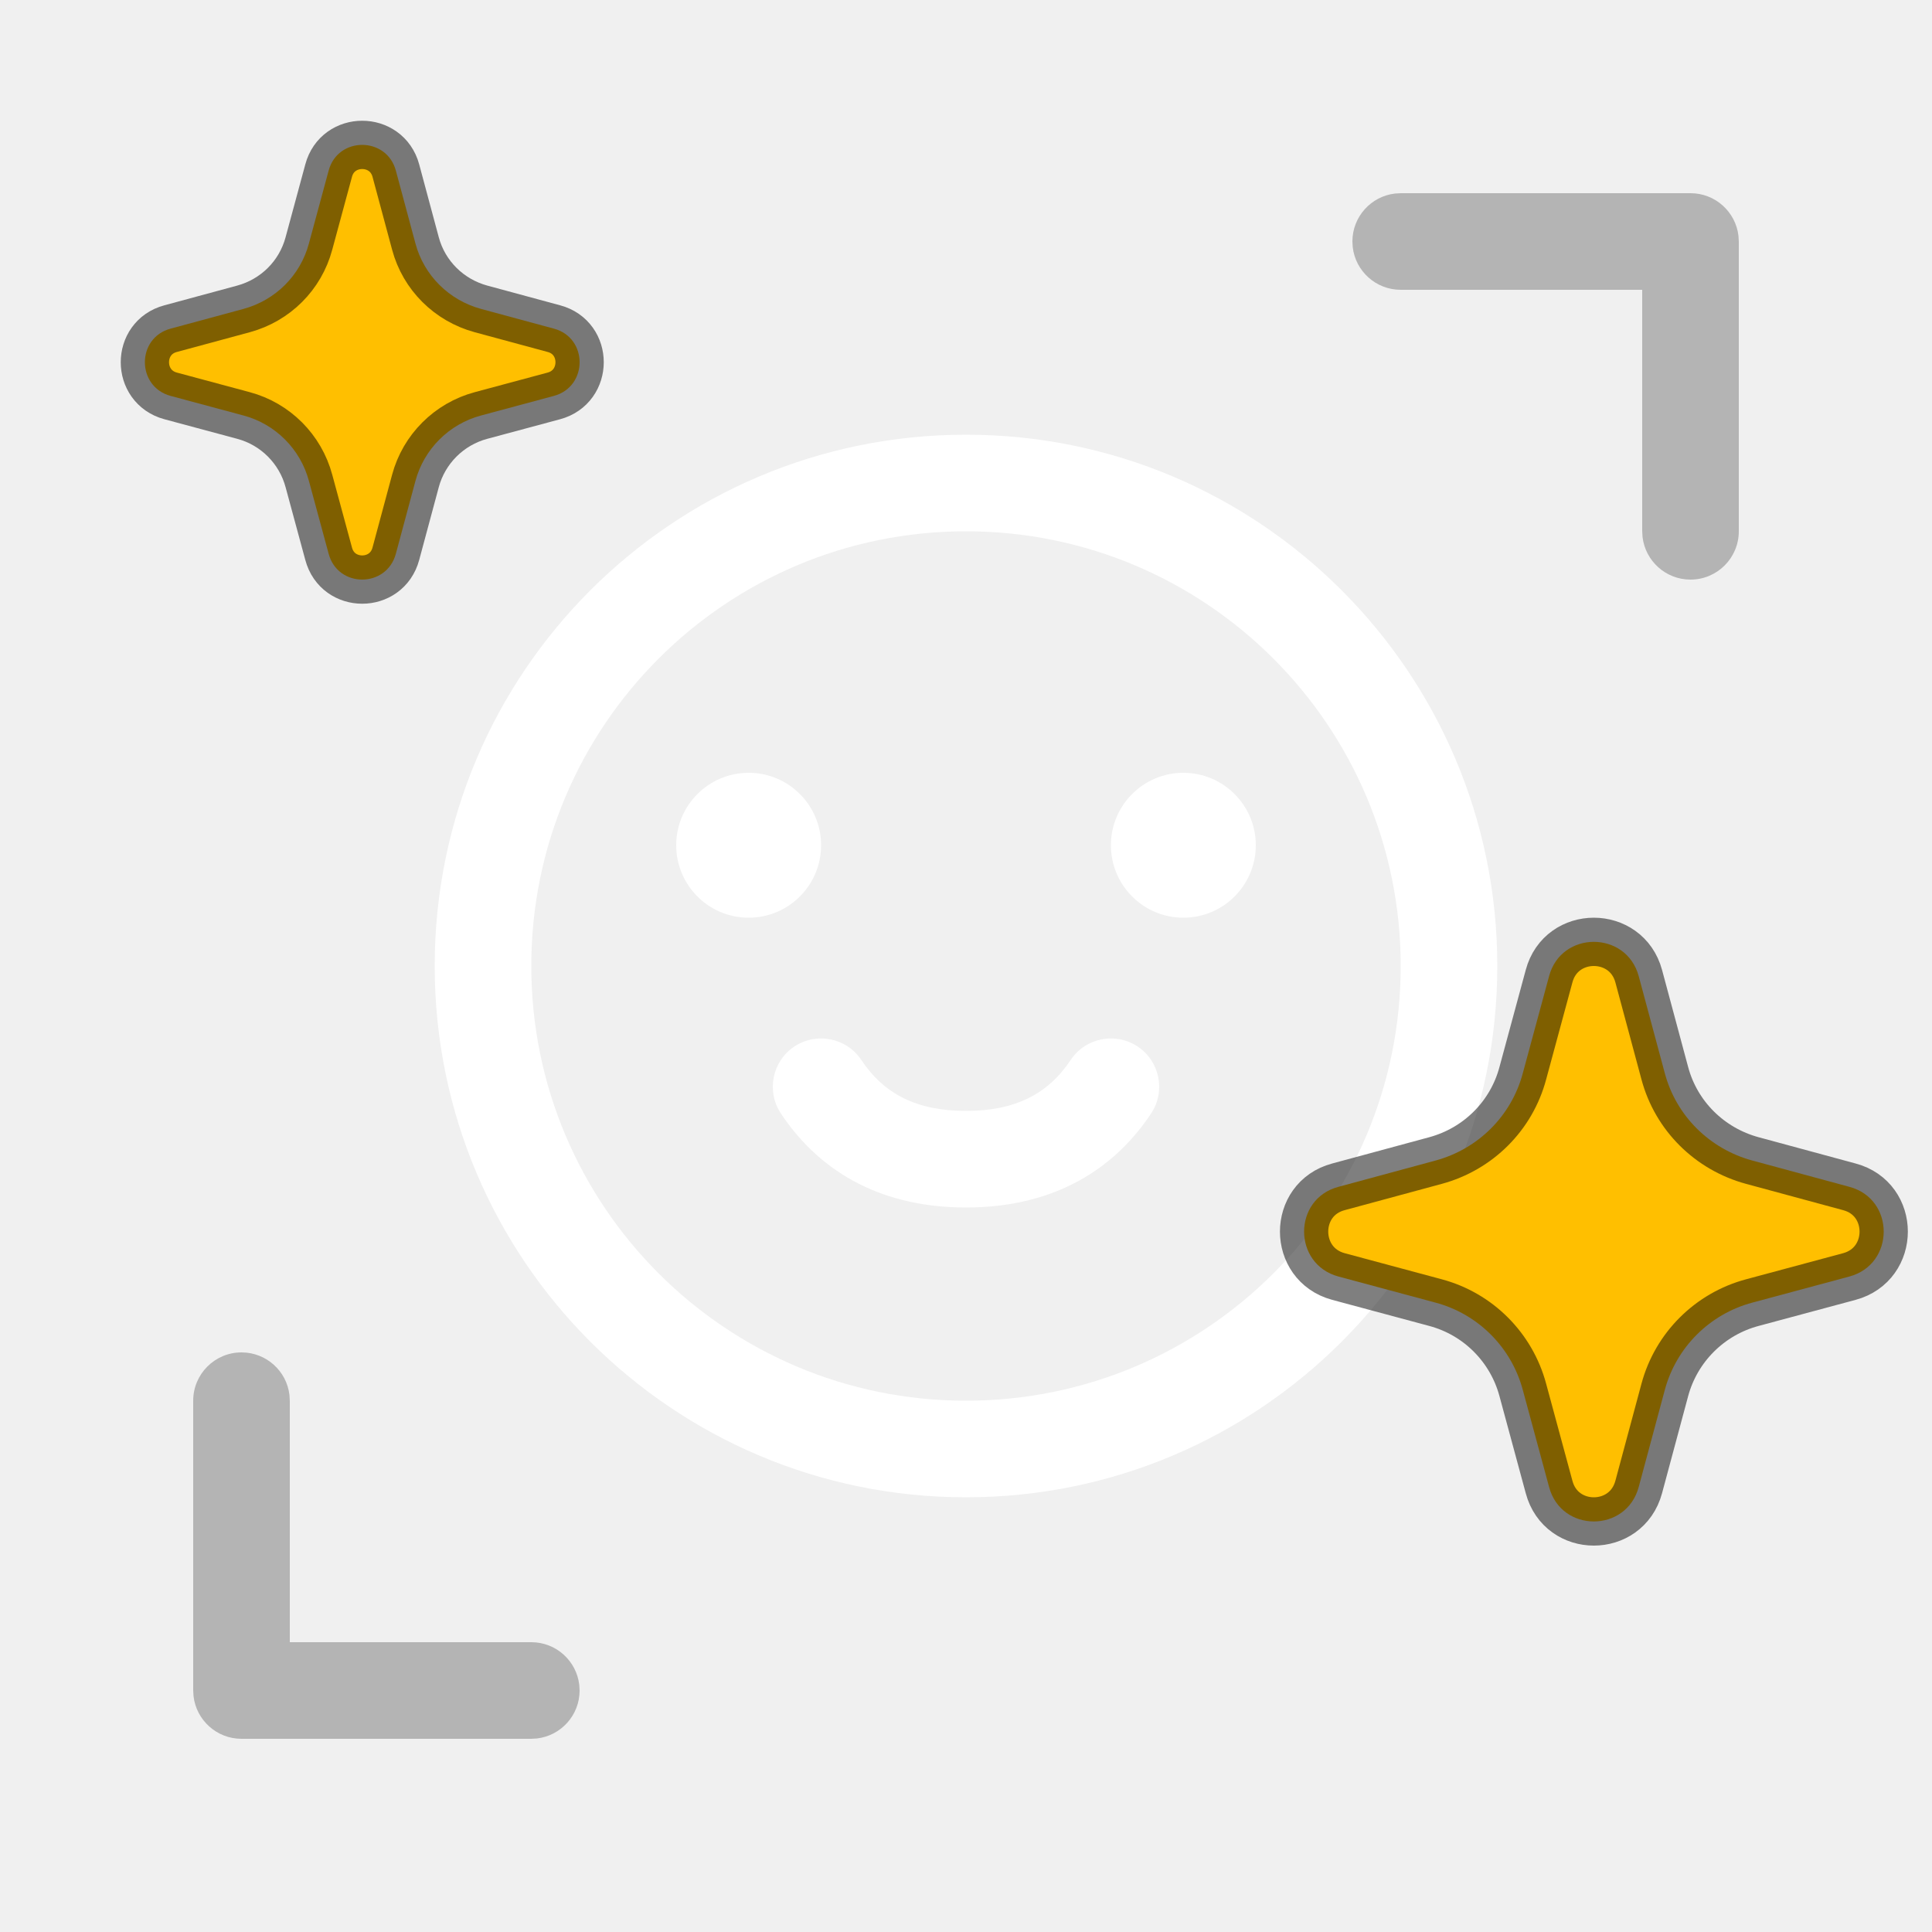
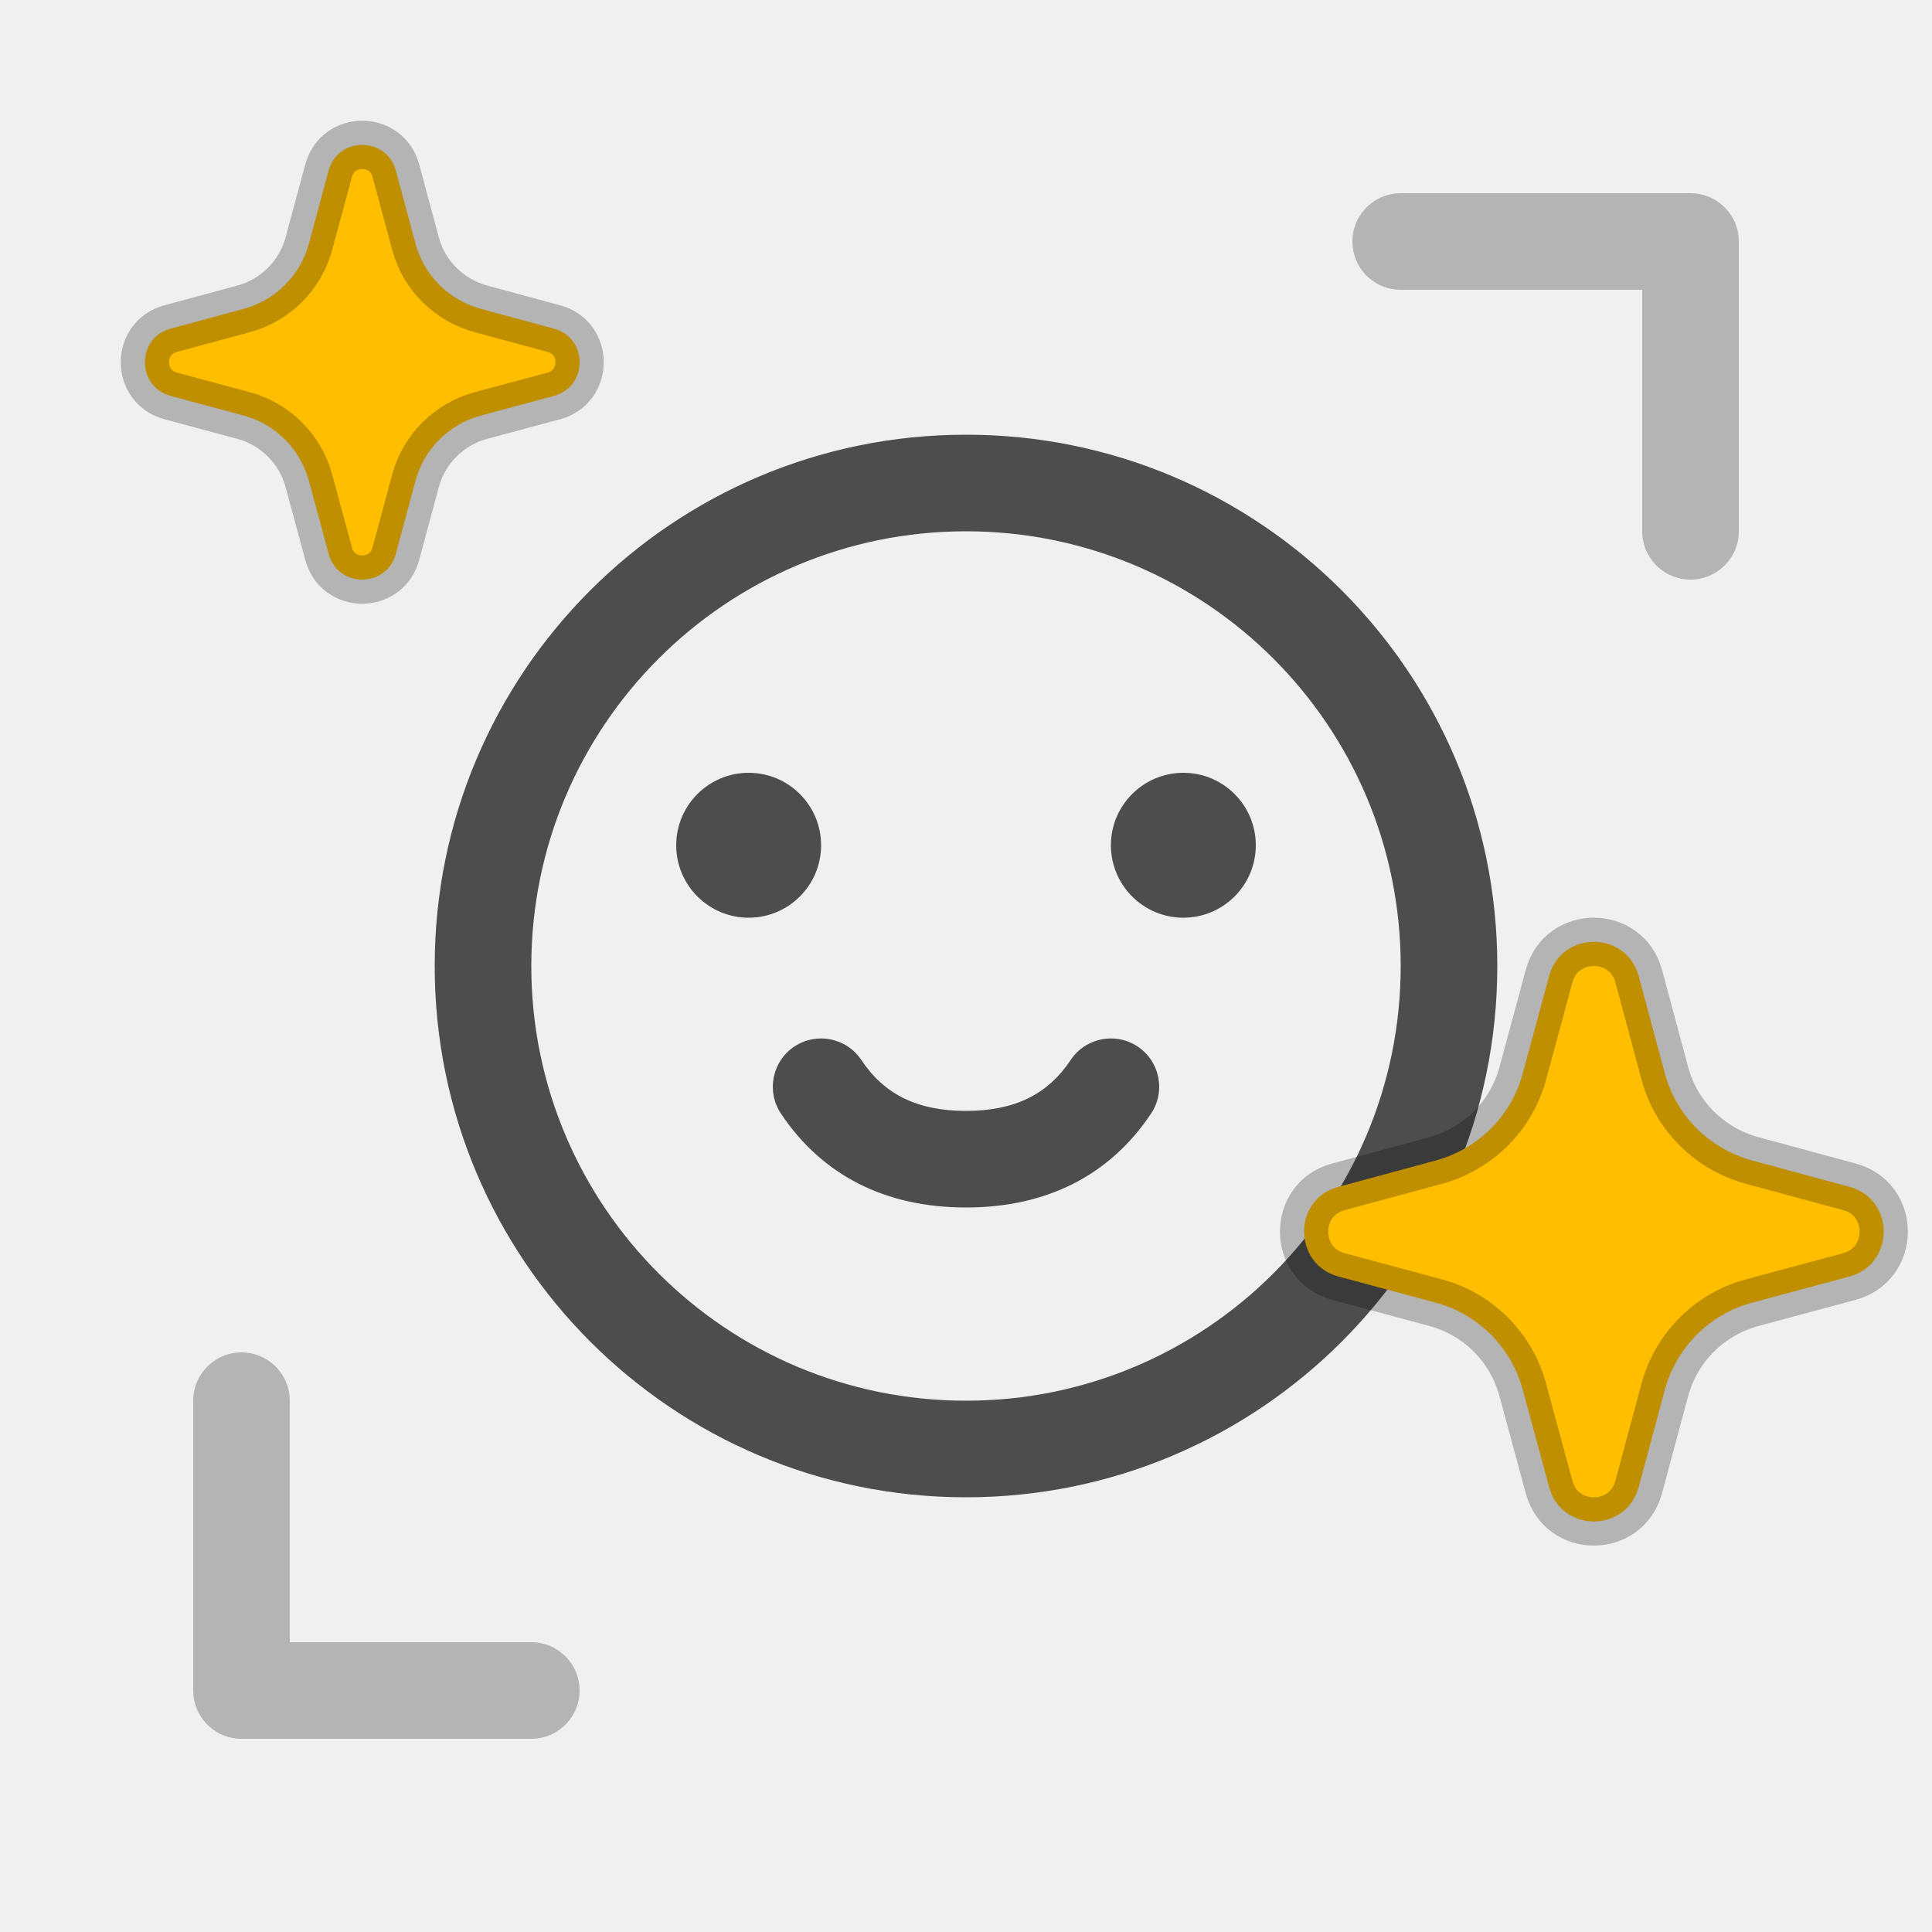
<svg xmlns="http://www.w3.org/2000/svg" width="40" height="40" viewBox="0 0 40 40" fill="none">
  <path d="M35 4C35.513 4 35.935 4.386 35.993 4.883L36 5V11C36 11.552 35.552 12 35 12C34.487 12 34.065 11.614 34.007 11.117L34 11V6H29C28.487 6 28.064 5.614 28.007 5.117L28 5C28 4.487 28.386 4.064 28.883 4.007L29 4H35Z" fill="black" fill-opacity="0.25" />
  <path d="M5 36C4.487 36 4.064 35.614 4.007 35.117L4 35V29C4 28.448 4.448 28 5 28C5.513 28 5.936 28.386 5.993 28.883L6 29V34H11C11.513 34 11.935 34.386 11.993 34.883L12 35C12 35.513 11.614 35.935 11.117 35.993L11 36H5Z" fill="black" fill-opacity="0.25" />
-   <path d="M15.5 19C16.328 19 17 18.328 17 17.5C17 16.672 16.328 16 15.5 16C14.672 16 14 16.672 14 17.5C14 18.328 14.672 19 15.5 19Z" fill="white" />
-   <path d="M24.5 19C25.328 19 26 18.328 26 17.5C26 16.672 25.328 16 24.5 16C23.672 16 23 16.672 23 17.5C23 18.328 23.672 19 24.5 19Z" fill="white" />
-   <path d="M23.555 21.668C23.095 21.362 22.474 21.486 22.168 21.945C21.693 22.658 21.009 23 20 23C18.991 23 18.307 22.658 17.832 21.945C17.526 21.486 16.905 21.362 16.445 21.668C15.986 21.974 15.862 22.595 16.168 23.055C17.026 24.342 18.342 25 20 25C21.658 25 22.974 24.342 23.832 23.055C24.138 22.595 24.014 21.974 23.555 21.668Z" fill="white" />
-   <path fill-rule="evenodd" clip-rule="evenodd" d="M9 20C9 13.925 13.925 9 20 9C26.075 9 31 13.925 31 20C31 26.075 26.075 31 20 31C13.925 31 9 26.075 9 20ZM29 20C29 15.029 24.971 11 20 11C15.029 11 11 15.029 11 20C11 24.971 15.029 29 20 29C24.971 29 29 24.971 29 20Z" fill="white" />
-   <path d="M29.72 24.028C30.604 23.788 31.292 23.104 31.528 22.22L32.072 20.211C32.324 19.263 33.672 19.263 33.928 20.211L34.468 22.22C34.704 23.104 35.396 23.788 36.281 24.028L38.289 24.572C39.237 24.824 39.237 26.173 38.289 26.429L36.281 26.969C35.396 27.205 34.704 27.897 34.468 28.777L33.928 30.786C33.672 31.738 32.324 31.738 32.072 30.786L31.528 28.777C31.292 27.897 30.604 27.205 29.72 26.969L27.711 26.429C26.763 26.173 26.763 24.824 27.711 24.572L29.72 24.028Z" fill="#FFBF00" stroke="black" stroke-opacity="0.5" />
-   <path d="M5.04 6.396C5.703 6.216 6.219 5.703 6.396 5.04L6.804 3.533C6.993 2.822 8.004 2.822 8.196 3.533L8.601 5.04C8.778 5.703 9.297 6.216 9.96 6.396L11.467 6.804C12.178 6.993 12.178 8.005 11.467 8.197L9.96 8.602C9.297 8.779 8.778 9.298 8.601 9.958L8.196 11.464C8.004 12.178 6.993 12.178 6.804 11.464L6.396 9.958C6.219 9.298 5.703 8.779 5.04 8.602L3.533 8.197C2.822 8.005 2.822 6.993 3.533 6.804L5.04 6.396Z" fill="#FFBF00" stroke="black" stroke-opacity="0.5" />
+   <path d="M15.5 19C16.328 19 17 18.328 17 17.5C17 16.672 16.328 16 15.5 16C14.672 16 14 16.672 14 17.5C14 18.328 14.672 19 15.5 19Z" fill="#4D4D4D" />
+   <path d="M24.5 19C25.328 19 26 18.328 26 17.5C26 16.672 25.328 16 24.5 16C23.672 16 23 16.672 23 17.5C23 18.328 23.672 19 24.5 19Z" fill="#4D4D4D" />
+   <path d="M23.555 21.668C23.095 21.362 22.474 21.486 22.168 21.945C21.693 22.658 21.009 23 20 23C18.991 23 18.307 22.658 17.832 21.945C17.526 21.486 16.905 21.362 16.445 21.668C15.986 21.974 15.862 22.595 16.168 23.055C17.026 24.342 18.342 25 20 25C21.658 25 22.974 24.342 23.832 23.055C24.138 22.595 24.014 21.974 23.555 21.668Z" fill="#4D4D4D" />
+   <path fill-rule="evenodd" clip-rule="evenodd" d="M9 20C9 13.925 13.925 9 20 9C26.075 9 31 13.925 31 20C31 26.075 26.075 31 20 31C13.925 31 9 26.075 9 20ZM29 20C29 15.029 24.971 11 20 11C15.029 11 11 15.029 11 20C11 24.971 15.029 29 20 29C24.971 29 29 24.971 29 20Z" fill="#4D4D4D" />
+   <path d="M29.72 24.028C30.604 23.788 31.292 23.104 31.528 22.22L32.072 20.211C32.324 19.263 33.672 19.263 33.928 20.211L34.468 22.22C34.704 23.104 35.396 23.788 36.281 24.028L38.289 24.572C39.237 24.824 39.237 26.173 38.289 26.429L36.281 26.969C35.396 27.205 34.704 27.897 34.468 28.777L33.928 30.786C33.672 31.738 32.324 31.738 32.072 30.786L31.528 28.777C31.292 27.897 30.604 27.205 29.72 26.969L27.711 26.429C26.763 26.173 26.763 24.824 27.711 24.572L29.72 24.028Z" fill="#FFBF00" stroke="black" stroke-opacity="0.25" />
+   <path d="M5.04 6.396C5.703 6.216 6.219 5.703 6.396 5.04L6.804 3.533C6.993 2.822 8.004 2.822 8.196 3.533L8.601 5.04C8.778 5.703 9.297 6.216 9.96 6.396L11.467 6.804C12.178 6.993 12.178 8.005 11.467 8.197L9.96 8.602C9.297 8.779 8.778 9.298 8.601 9.958L8.196 11.464C8.004 12.178 6.993 12.178 6.804 11.464L6.396 9.958C6.219 9.298 5.703 8.779 5.04 8.602L3.533 8.197C2.822 8.005 2.822 6.993 3.533 6.804L5.04 6.396Z" fill="#FFBF00" stroke="black" stroke-opacity="0.25" />
</svg>
